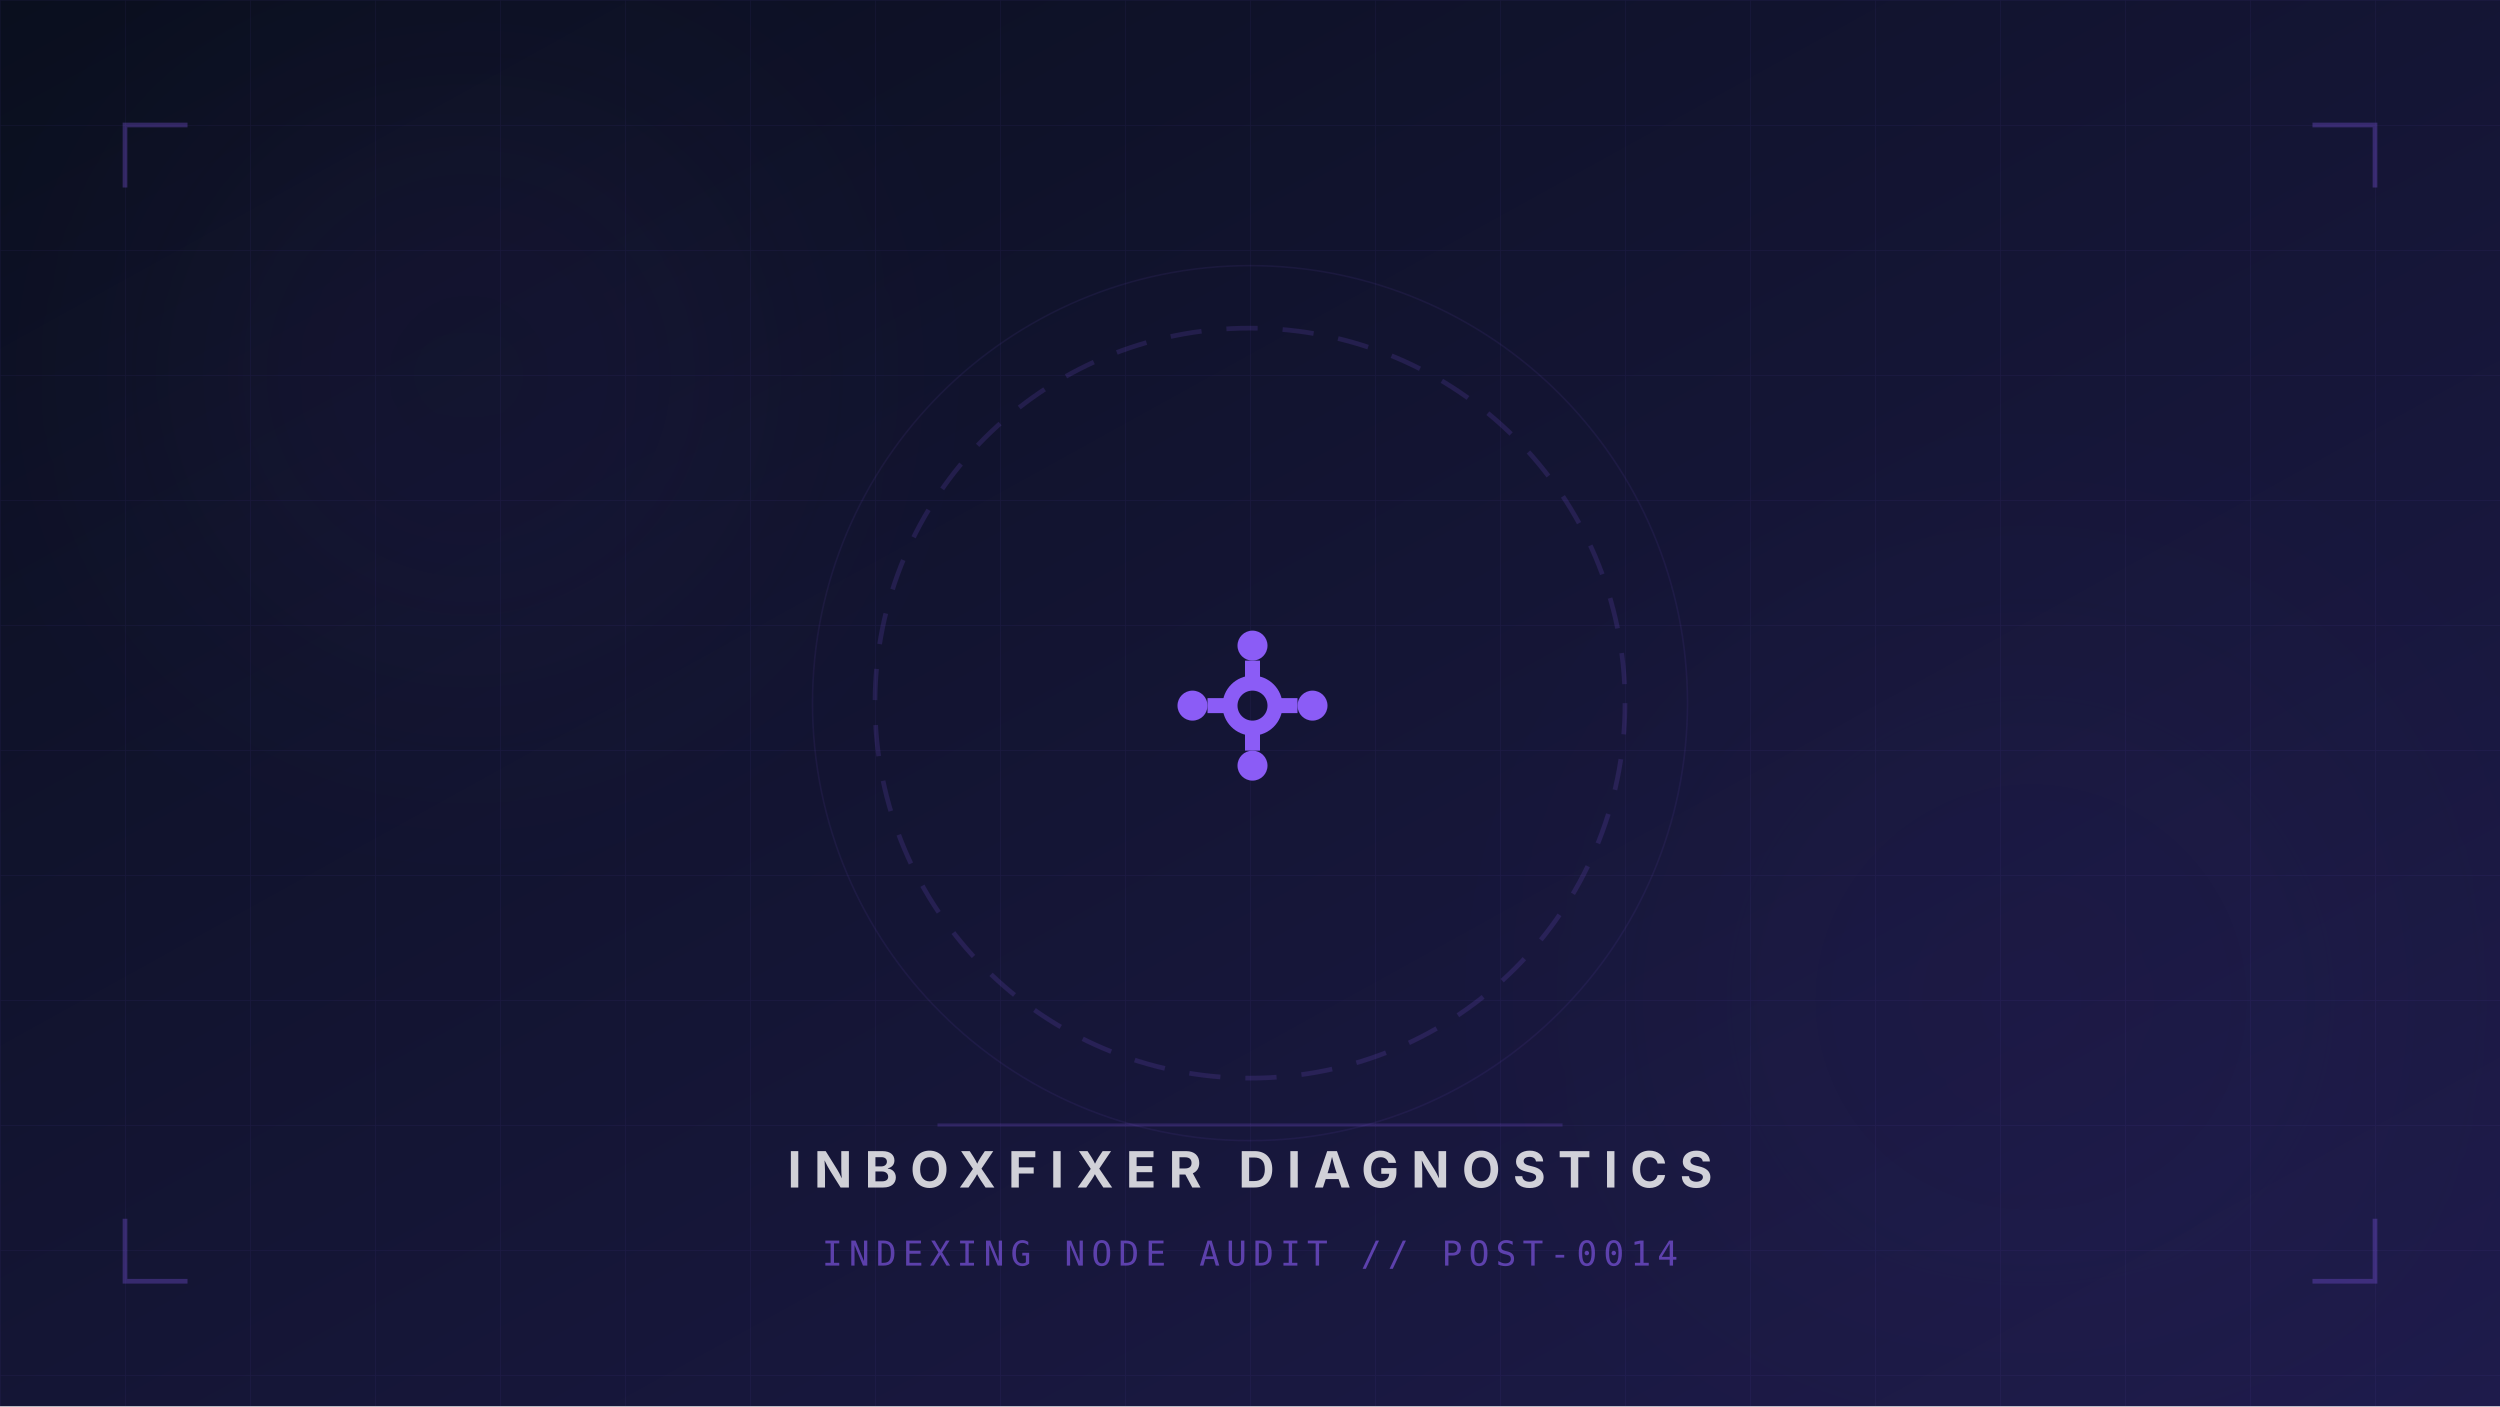
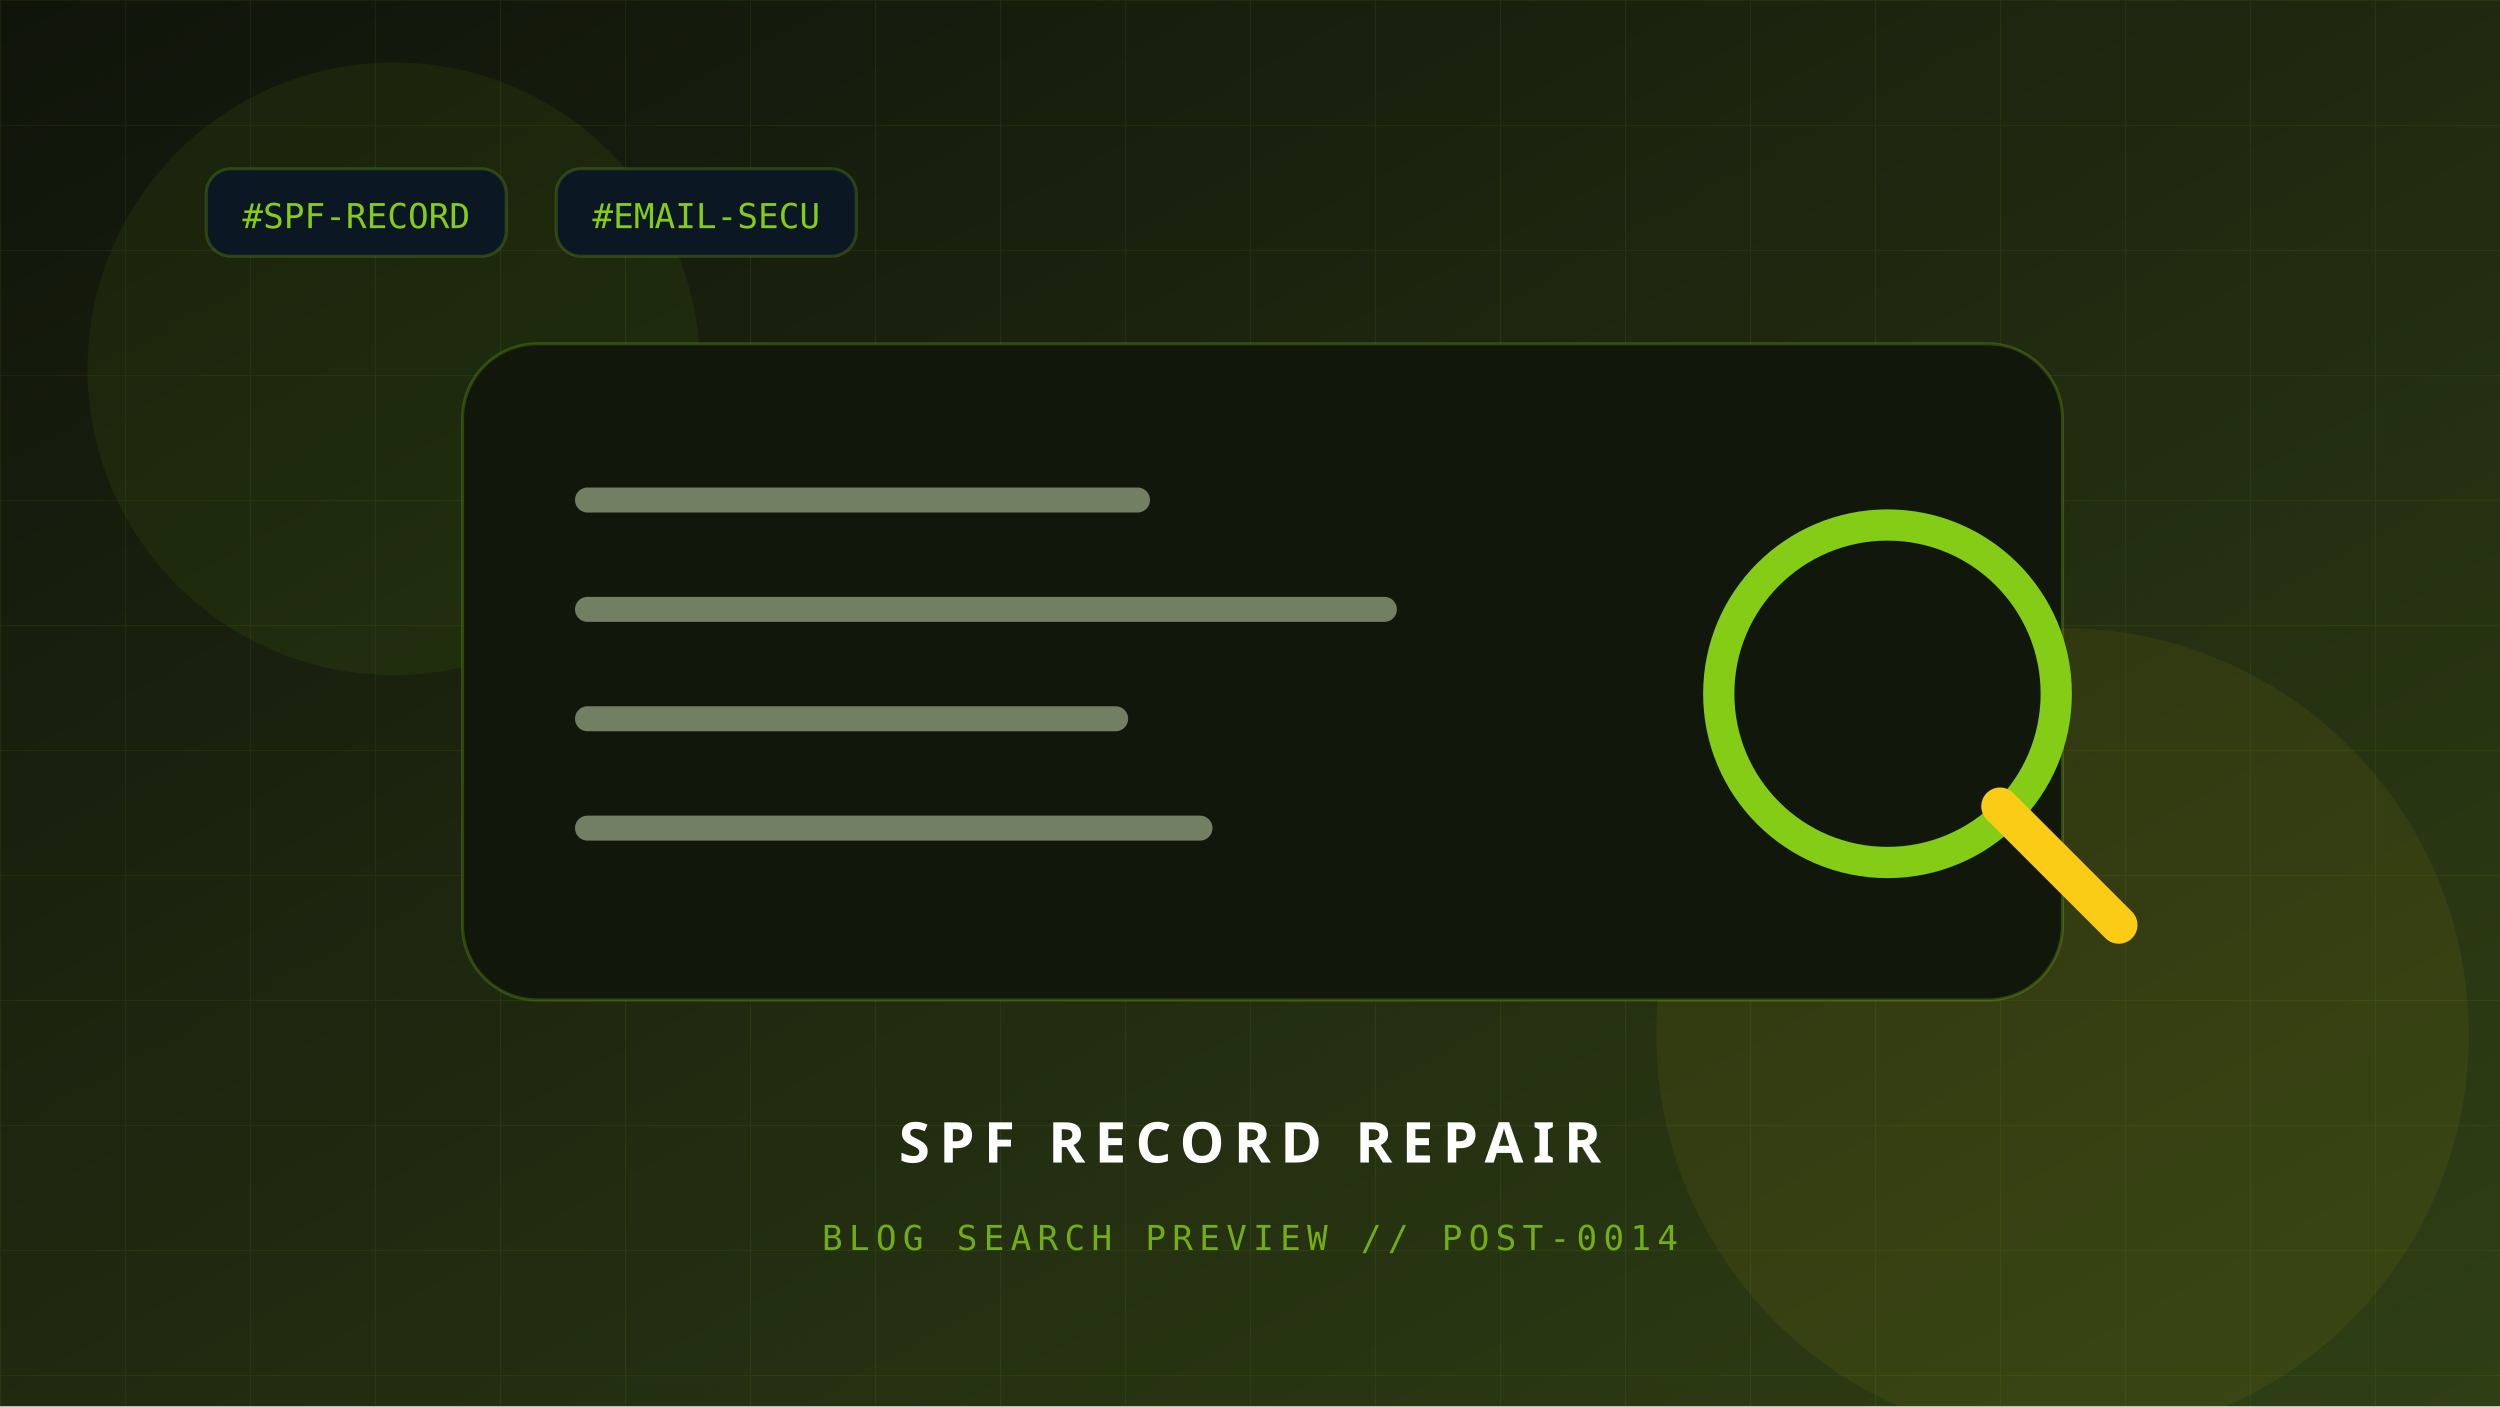
<svg xmlns="http://www.w3.org/2000/svg" viewBox="0 0 800 450" width="100%" height="100%">
  <defs>
    <linearGradient id="grad-14" x1="0%" y1="0%" x2="100%" y2="100%">
-       <stop offset="0%" stop-color="#0a0f1e" />
-       <stop offset="100%" stop-color="#1e1b4b" />
+       <stop offset="0%" stop-color="#10140b" />
+       <stop offset="100%" stop-color="#2f3f14" />
    </linearGradient>
    <pattern id="grid-14" width="40" height="40" patternUnits="userSpaceOnUse">
-       <path d="M 40 0 L 0 0 0 40" fill="none" stroke="#8b5cf6" stroke-width="0.5" opacity="0.07" />
+       <path d="M40 0L0 0 0 40" fill="none" stroke="#84cc16" stroke-width="0.7" opacity="0.08" />
    </pattern>
  </defs>
  <rect width="800" height="450" fill="url(#grad-14)" />
  <rect width="800" height="450" fill="url(#grid-14)" />
-   <circle cx="150" cy="120" r="100" fill="#8b5cf6" opacity="0.04" filter="blur(40px)" />
-   <circle cx="650" cy="320" r="120" fill="#8b5cf6" opacity="0.03" filter="blur(50px)" />
-   <circle cx="400" cy="225" r="120" fill="none" stroke="#8b5cf6" stroke-width="1.5" stroke-dasharray="10, 8" opacity="0.15" />
-   <circle cx="400" cy="225" r="140" fill="none" stroke="#8b5cf6" stroke-width="0.5" opacity="0.08" />
-   <path d="M 40 60 L 40 40 L 60 40" fill="none" stroke="#8b5cf6" stroke-width="1.5" opacity="0.3" />
-   <path d="M 760 60 L 760 40 L 740 40" fill="none" stroke="#8b5cf6" stroke-width="1.5" opacity="0.3" />
-   <path d="M 40 390 L 40 410 L 60 410" fill="none" stroke="#8b5cf6" stroke-width="1.5" opacity="0.3" />
-   <path d="M 760 390 L 760 410 L 740 410" fill="none" stroke="#8b5cf6" stroke-width="1.5" opacity="0.3" />
-   <g transform="translate(372, 197) scale(2.4)">
-     <circle cx="12" cy="12" r="3" fill="none" stroke="#8b5cf6" stroke-width="2" />
-     <circle cx="12" cy="4" r="2" fill="#8b5cf6" />
-     <circle cx="4" cy="12" r="2" fill="#8b5cf6" />
-     <circle cx="20" cy="12" r="2" fill="#8b5cf6" />
-     <circle cx="12" cy="20" r="2" fill="#8b5cf6" />
-     <line x1="12" y1="6" x2="12" y2="9" stroke="#8b5cf6" stroke-width="2" />
-     <line x1="12" y1="15" x2="12" y2="18" stroke="#8b5cf6" stroke-width="2" />
-     <line x1="6" y1="12" x2="9" y2="12" stroke="#8b5cf6" stroke-width="2" />
-     <line x1="15" y1="12" x2="18" y2="12" stroke="#8b5cf6" stroke-width="2" />
-   </g>
-   <text x="400" y="380" font-family="'Syne', 'Inter', sans-serif" font-size="16" font-weight="bold" fill="#ffffff" opacity="0.8" text-anchor="middle" letter-spacing="4">
-     INBOXFIXER DIAGNOSTICS
-   </text>
-   <text x="400" y="405" font-family="'IBM Plex Mono', monospace" font-size="11" fill="#8b5cf6" opacity="0.6" text-anchor="middle" letter-spacing="2">
-     INDEXING NODE AUDIT // POST-0014
-   </text>
-   <line x1="300" y1="360" x2="500" y2="360" stroke="#8b5cf6" stroke-width="1" opacity="0.2" />
+   <circle cx="126" cy="118" r="98" fill="#84cc16" opacity="0.07" />
+   <circle cx="660" cy="331" r="130" fill="#facc15" opacity="0.06" />
+   <rect x="148" y="110" width="512" height="210" rx="24" fill="#11180b" stroke="#84cc16" stroke-opacity="0.25" />
+   <path d="M188 160h176M188 195h255M188 230h169M188 265h196" stroke="#ecfccb" stroke-width="8" stroke-linecap="round" opacity="0.45" />
+   <circle cx="604" cy="222" r="54" fill="none" stroke="#84cc16" stroke-width="10" />
+   <path d="M640 258l38 38" stroke="#facc15" stroke-width="12" stroke-linecap="round" />
+   <rect x="66" y="54" width="96" height="28" rx="8" fill="#0c1724" stroke="#84cc16" stroke-opacity="0.22" />
+   <text x="114" y="73" font-family="'IBM Plex Mono', monospace" font-size="11" fill="#84cc16" text-anchor="middle">#SPF-RECORD</text>
+   <rect x="178" y="54" width="96" height="28" rx="8" fill="#0c1724" stroke="#84cc16" stroke-opacity="0.22" />
+   <text x="226" y="73" font-family="'IBM Plex Mono', monospace" font-size="11" fill="#84cc16" text-anchor="middle">#EMAIL-SECU</text>
+   <text x="400" y="372" font-family="'Syne', sans-serif" font-size="18" font-weight="700" fill="#ffffff" text-anchor="middle" letter-spacing="3">SPF RECORD REPAIR</text>
+   <text x="400" y="400" font-family="'IBM Plex Mono', monospace" font-size="11" fill="#84cc16" opacity="0.8" text-anchor="middle" letter-spacing="2">BLOG SEARCH PREVIEW // POST-0014</text>
</svg>
